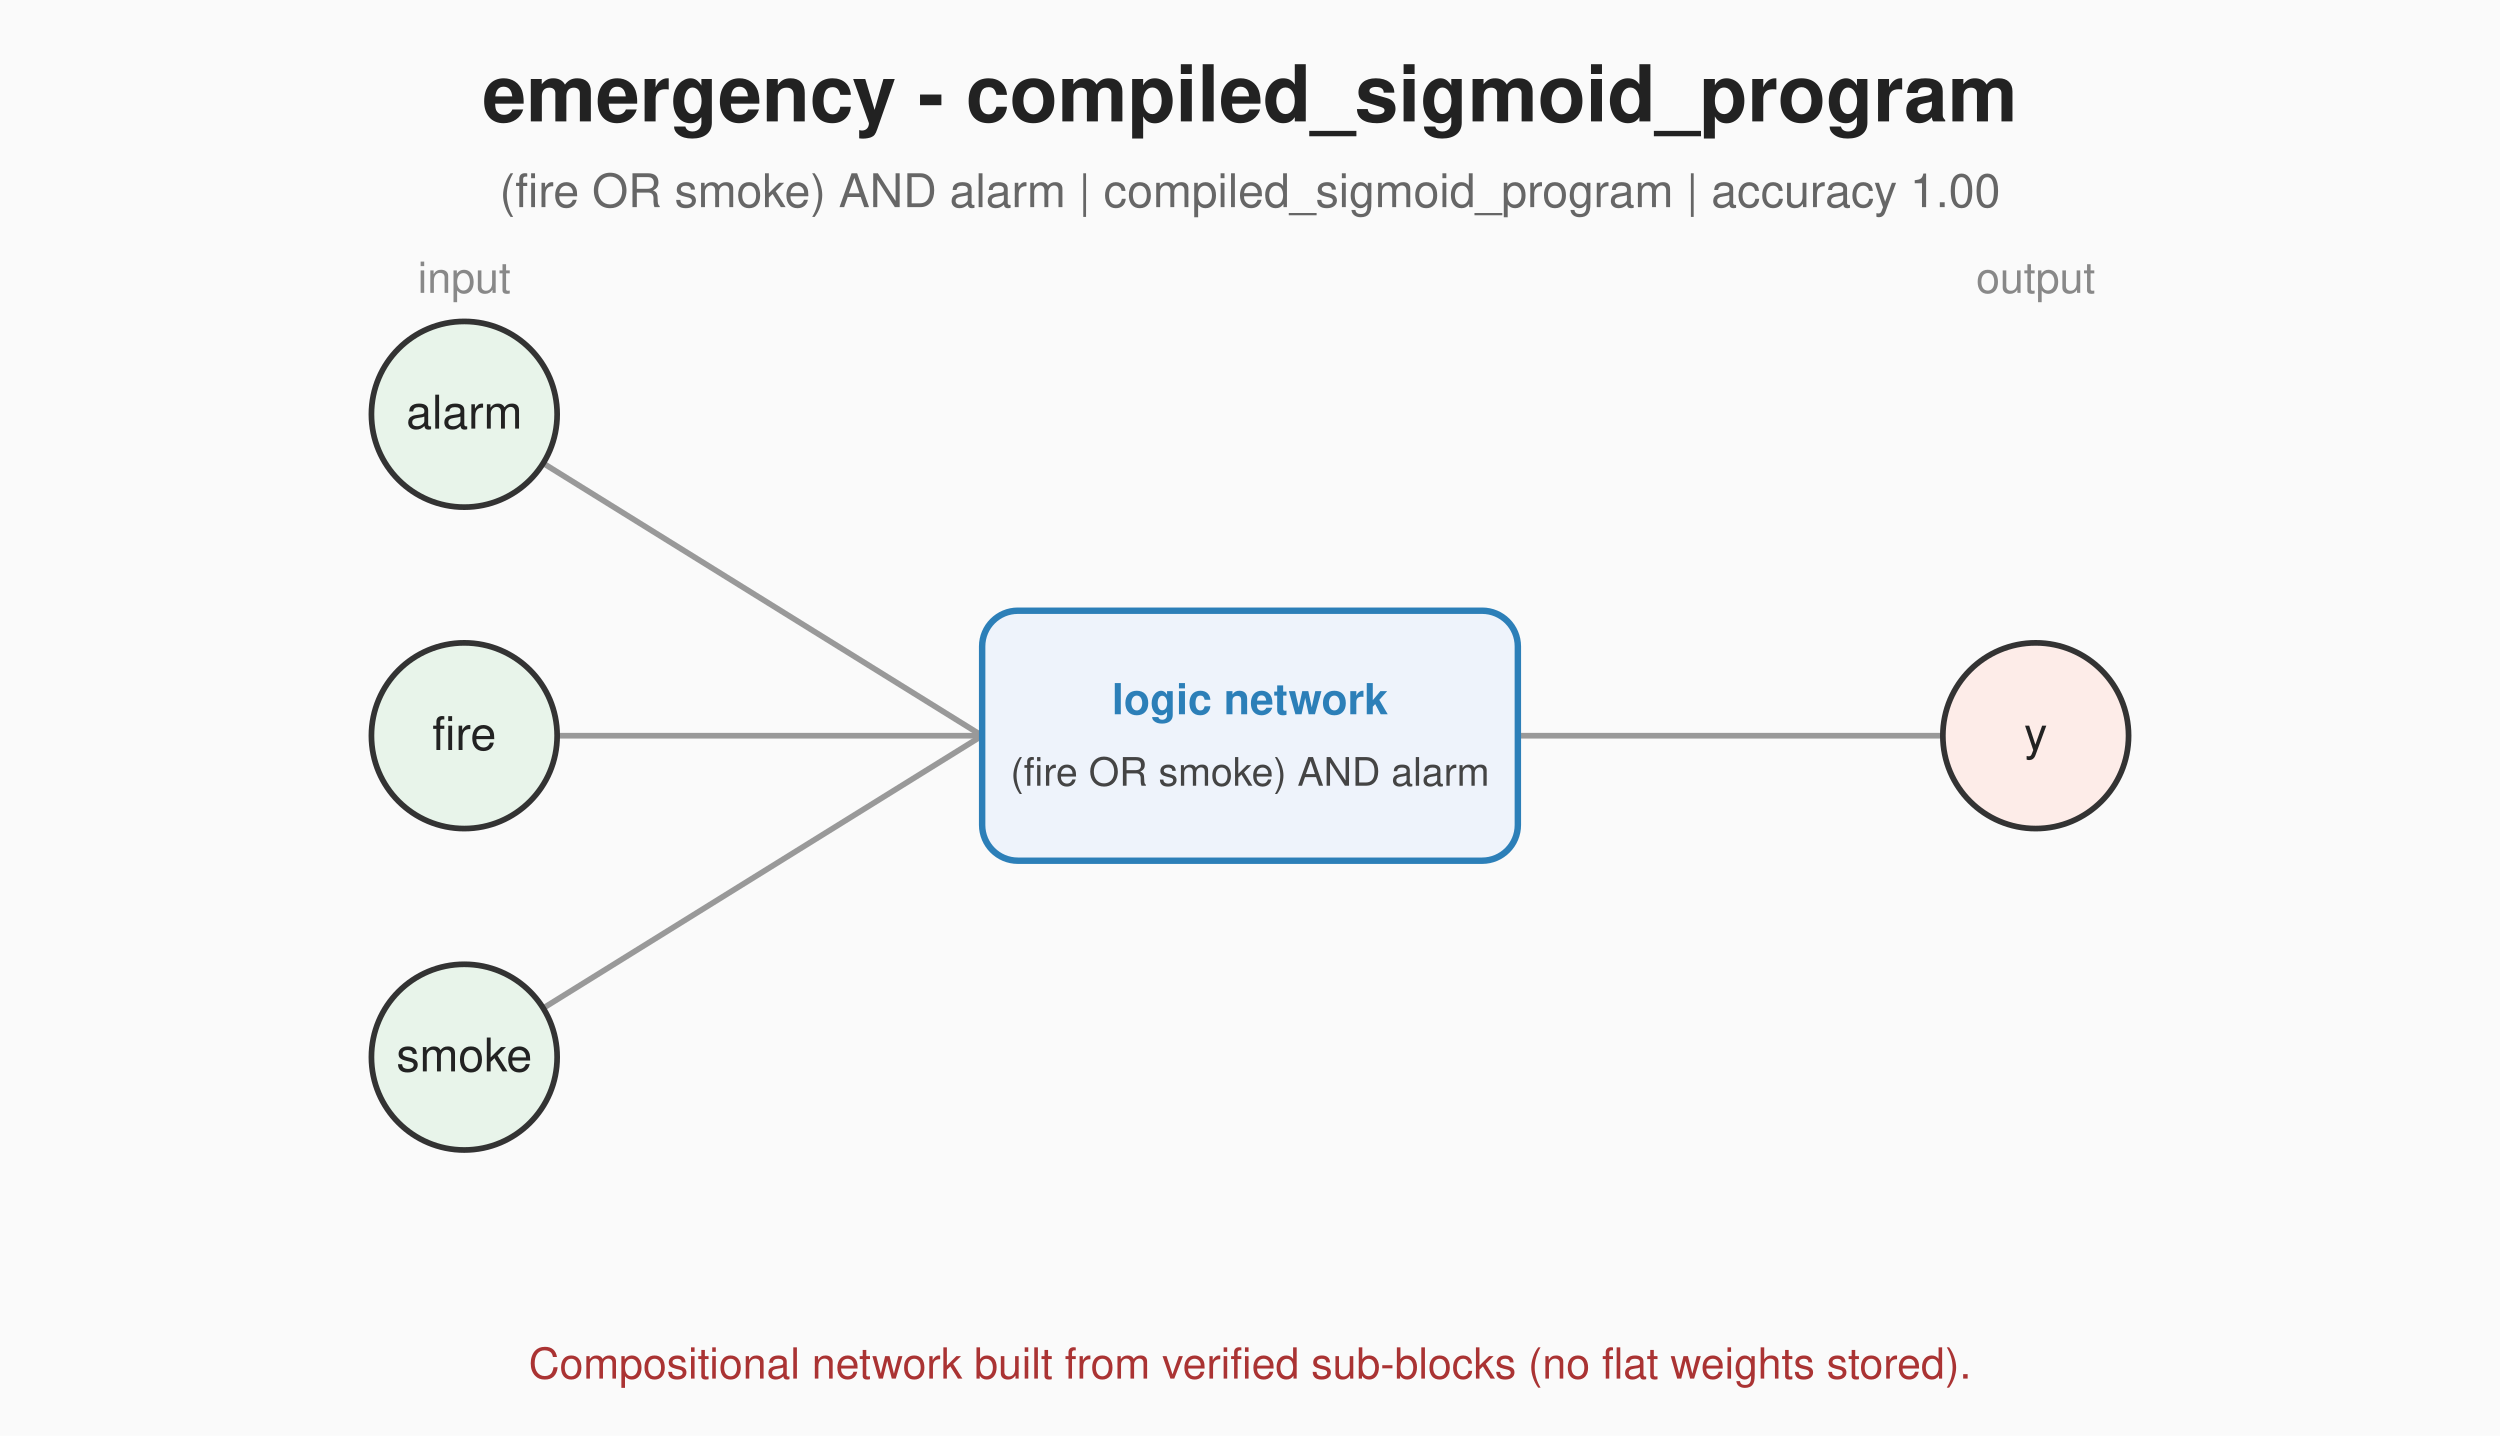
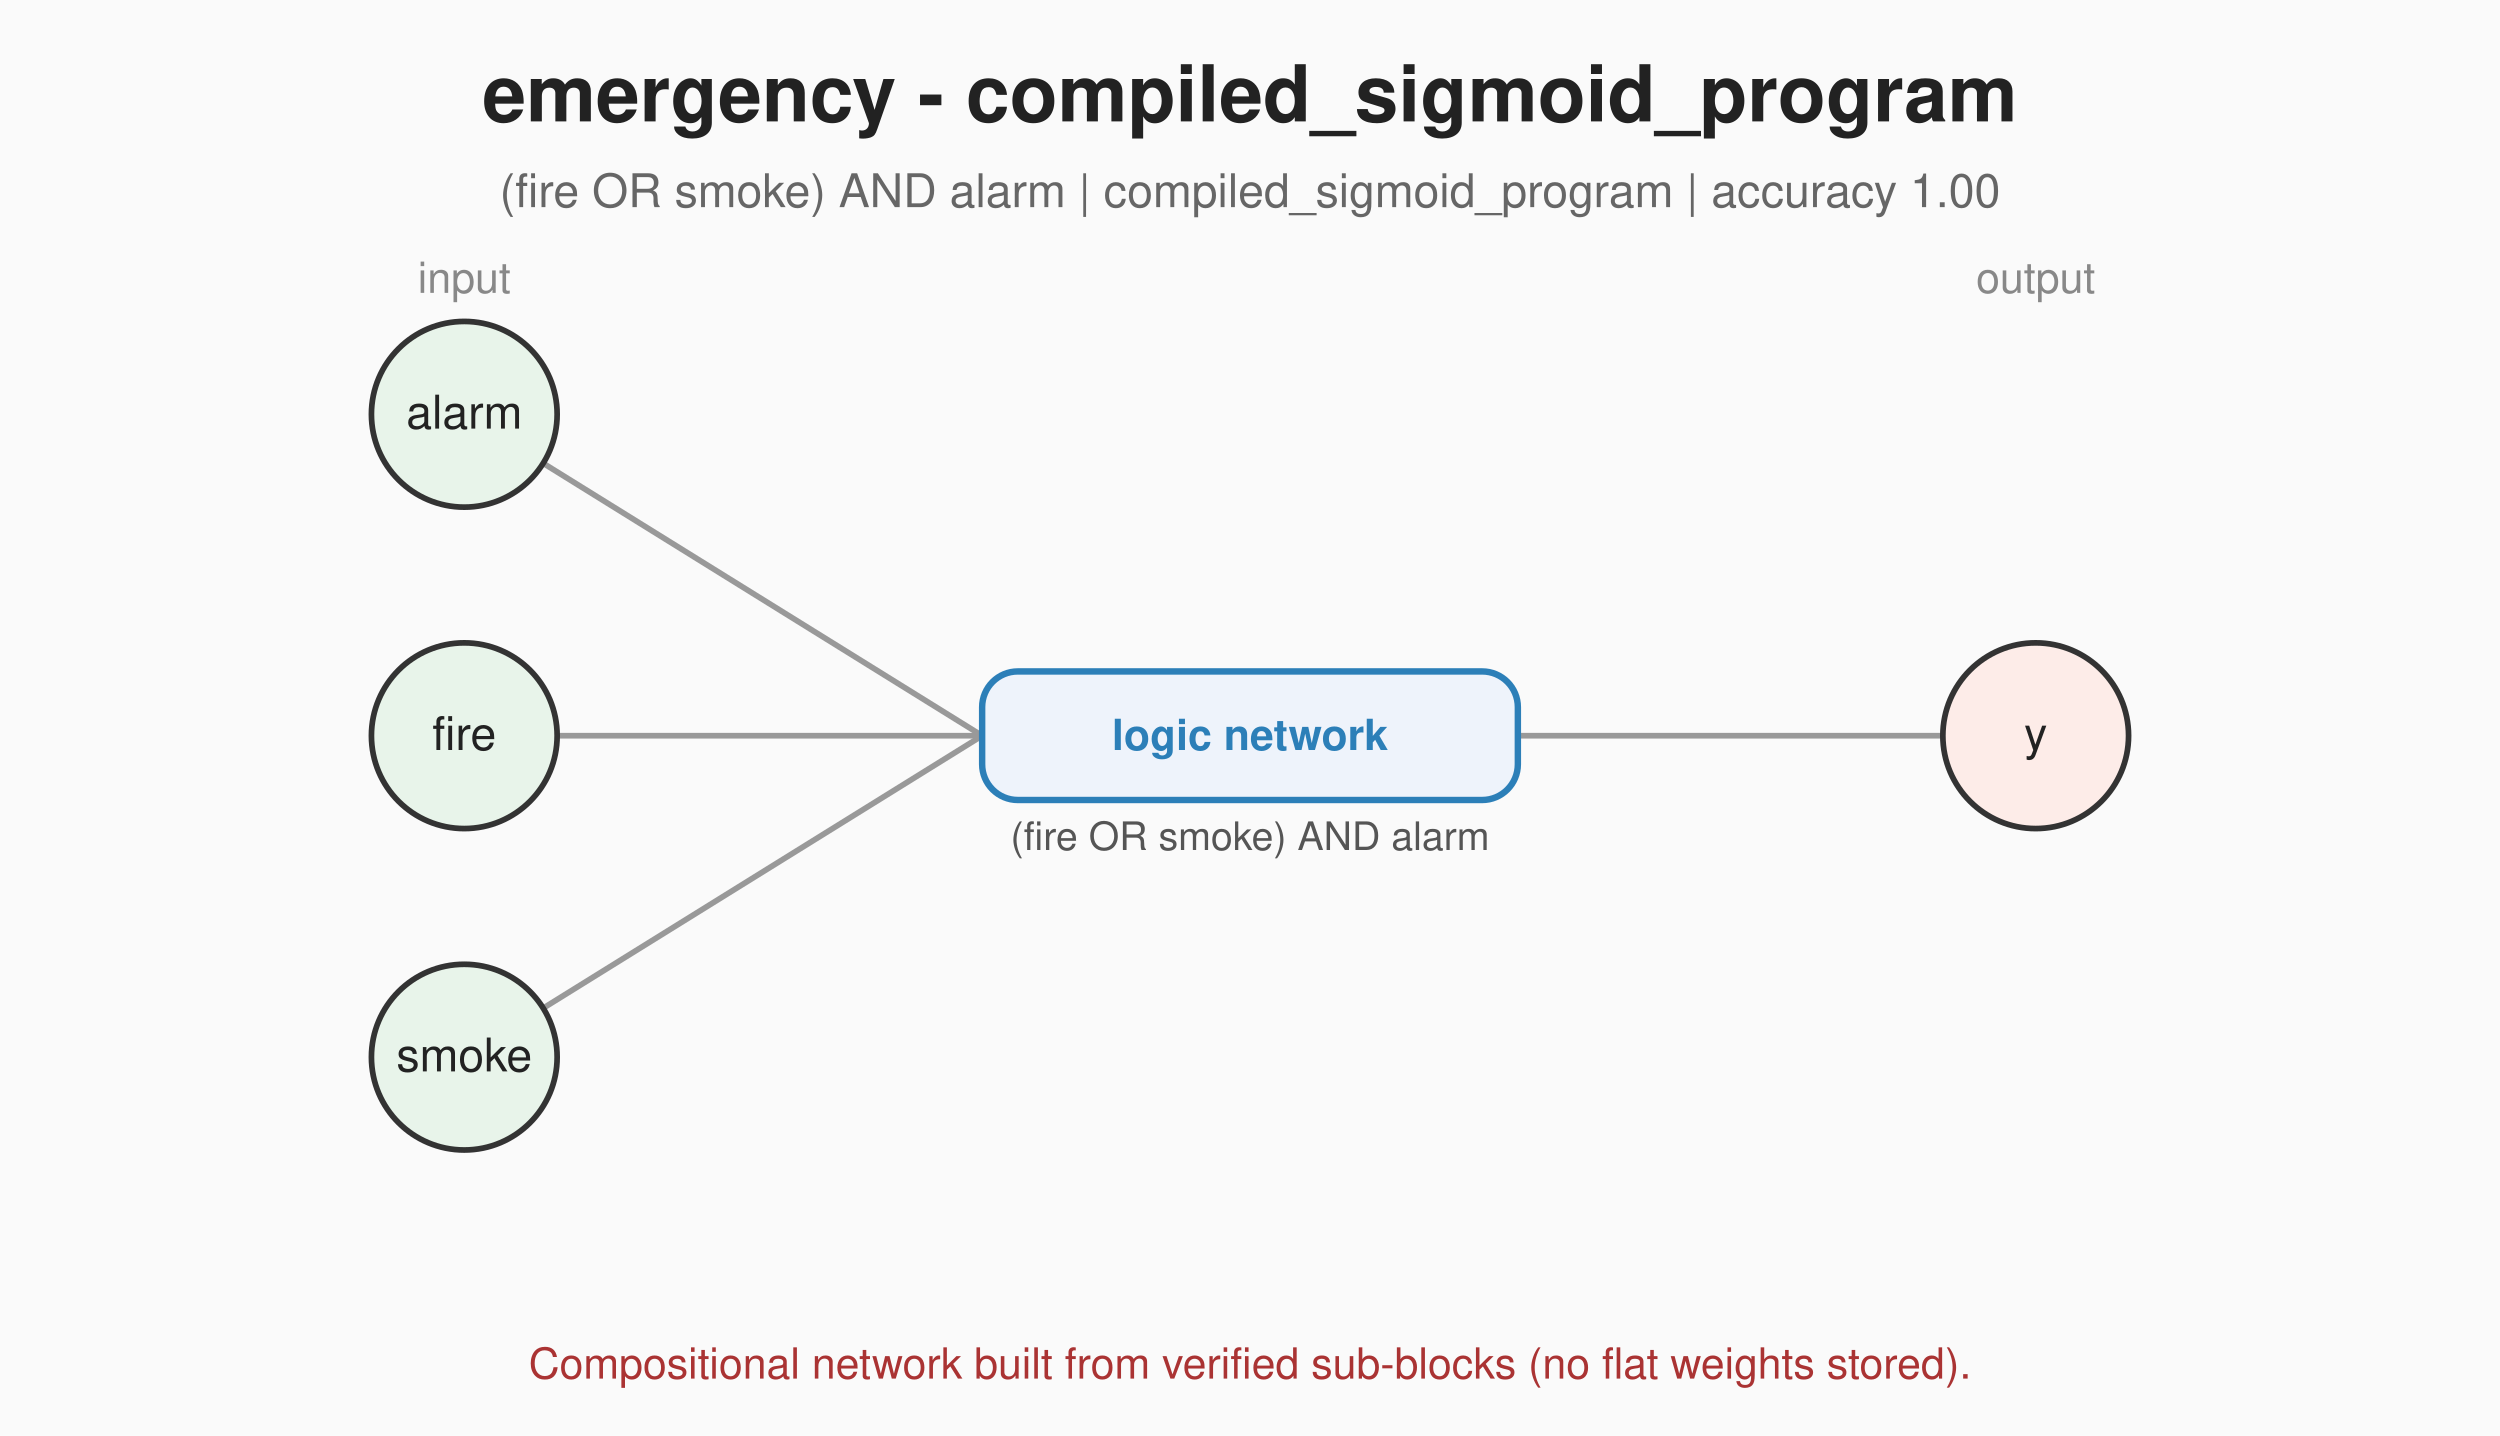
<svg xmlns="http://www.w3.org/2000/svg" width="700" height="402" viewBox="0 0 700 402" font-family="Helvetica, Arial, sans-serif">
  <style type="text/css">
  .edge { cursor: pointer; }
  .edge-line { transition: stroke-width .15s, stroke-opacity .15s; }
  .edge:hover .edge-line { stroke-opacity: 1; stroke-width: 5; }
  .edge .wlabel { transition: opacity .15s; }
  .edge:hover .wlabel rect { stroke-width: 2; }
  .neuron { cursor: pointer; transition: stroke-width .15s; }
  .neuron:hover { stroke-width: 3; }
  .neuron.dim { opacity: .35; }
  .edge.dim .edge-line { opacity: .2; }
  .edge.dim .wlabel { opacity: .25; }
  svg.hide-weights .wlabel { display: none; }
  svg.hide-biases .bias-label { display: none; }
</style>
  <rect width="700" height="402" fill="#fafafa" />
  <text x="350.0" y="34" text-anchor="middle" font-size="22" font-weight="bold" fill="#222">emergency - compiled_sigmoid_program</text>
  <text x="350.0" y="58" text-anchor="middle" font-size="13" fill="#666">(fire OR smoke) AND alarm  |  compiled_sigmoid_program  |  accuracy 1.00</text>
  <g id="diagram">
    <line x1="130.0" y1="116.0" x2="275.0" y2="206.0" stroke="#999" stroke-width="1.6" />
    <line x1="130.0" y1="206.0" x2="275.0" y2="206.0" stroke="#999" stroke-width="1.6" />
    <line x1="130.0" y1="296.0" x2="275.0" y2="206.0" stroke="#999" stroke-width="1.6" />
    <line x1="425.0" y1="206.0" x2="570.0" y2="206.0" stroke="#999" stroke-width="1.6" />
-     <rect x="275.0" y="171.0" width="150" height="70" rx="10" fill="#eef3fb" stroke="#2c7fb8" stroke-width="1.8" />
-     <text x="350.0" y="200.0" text-anchor="middle" font-size="12" fill="#2c7fb8" font-weight="bold">logic network</text>
-     <text x="350.0" y="220.0" text-anchor="middle" font-size="11" fill="#444">(fire OR smoke) AND alarm</text>
+     <rect x="275.0" y="188.0" width="150" height="36" rx="10" fill="#eef3fb" stroke="#2c7fb8" stroke-width="1.8" />
+     <text x="350.0" y="210.0" text-anchor="middle" font-size="12" fill="#2c7fb8" font-weight="bold">logic network</text>
+     <text x="350.0" y="238.0" text-anchor="middle" font-size="11" fill="#555">
+       <tspan x="350.0" dy="0">(fire OR smoke) AND alarm</tspan>
+     </text>
    <circle cx="130.0" cy="116.0" r="26" fill="#e8f4ea" stroke="#333333" stroke-width="1.6" />
    <text x="130.0" y="120.0" text-anchor="middle" font-size="13" fill="#222">alarm</text>
    <circle cx="130.0" cy="206.0" r="26" fill="#e8f4ea" stroke="#333333" stroke-width="1.6" />
    <text x="130.0" y="210.0" text-anchor="middle" font-size="13" fill="#222">fire</text>
    <circle cx="130.0" cy="296.0" r="26" fill="#e8f4ea" stroke="#333333" stroke-width="1.6" />
    <text x="130.0" y="300.0" text-anchor="middle" font-size="13" fill="#222">smoke</text>
    <circle cx="570.0" cy="206.0" r="26" fill="#fdece8" stroke="#333333" stroke-width="1.6" />
    <text x="570.0" y="210.0" text-anchor="middle" font-size="13" fill="#222">y</text>
    <text x="130.0" y="82.0" text-anchor="middle" font-size="12" fill="#888">input</text>
    <text x="570.0" y="82.0" text-anchor="middle" font-size="12" fill="#888">output</text>
    <text x="350.0" y="386" text-anchor="middle" font-size="12" fill="#a33">Compositional network built from verified sub-blocks (no flat weights stored).</text>
  </g>
</svg>
